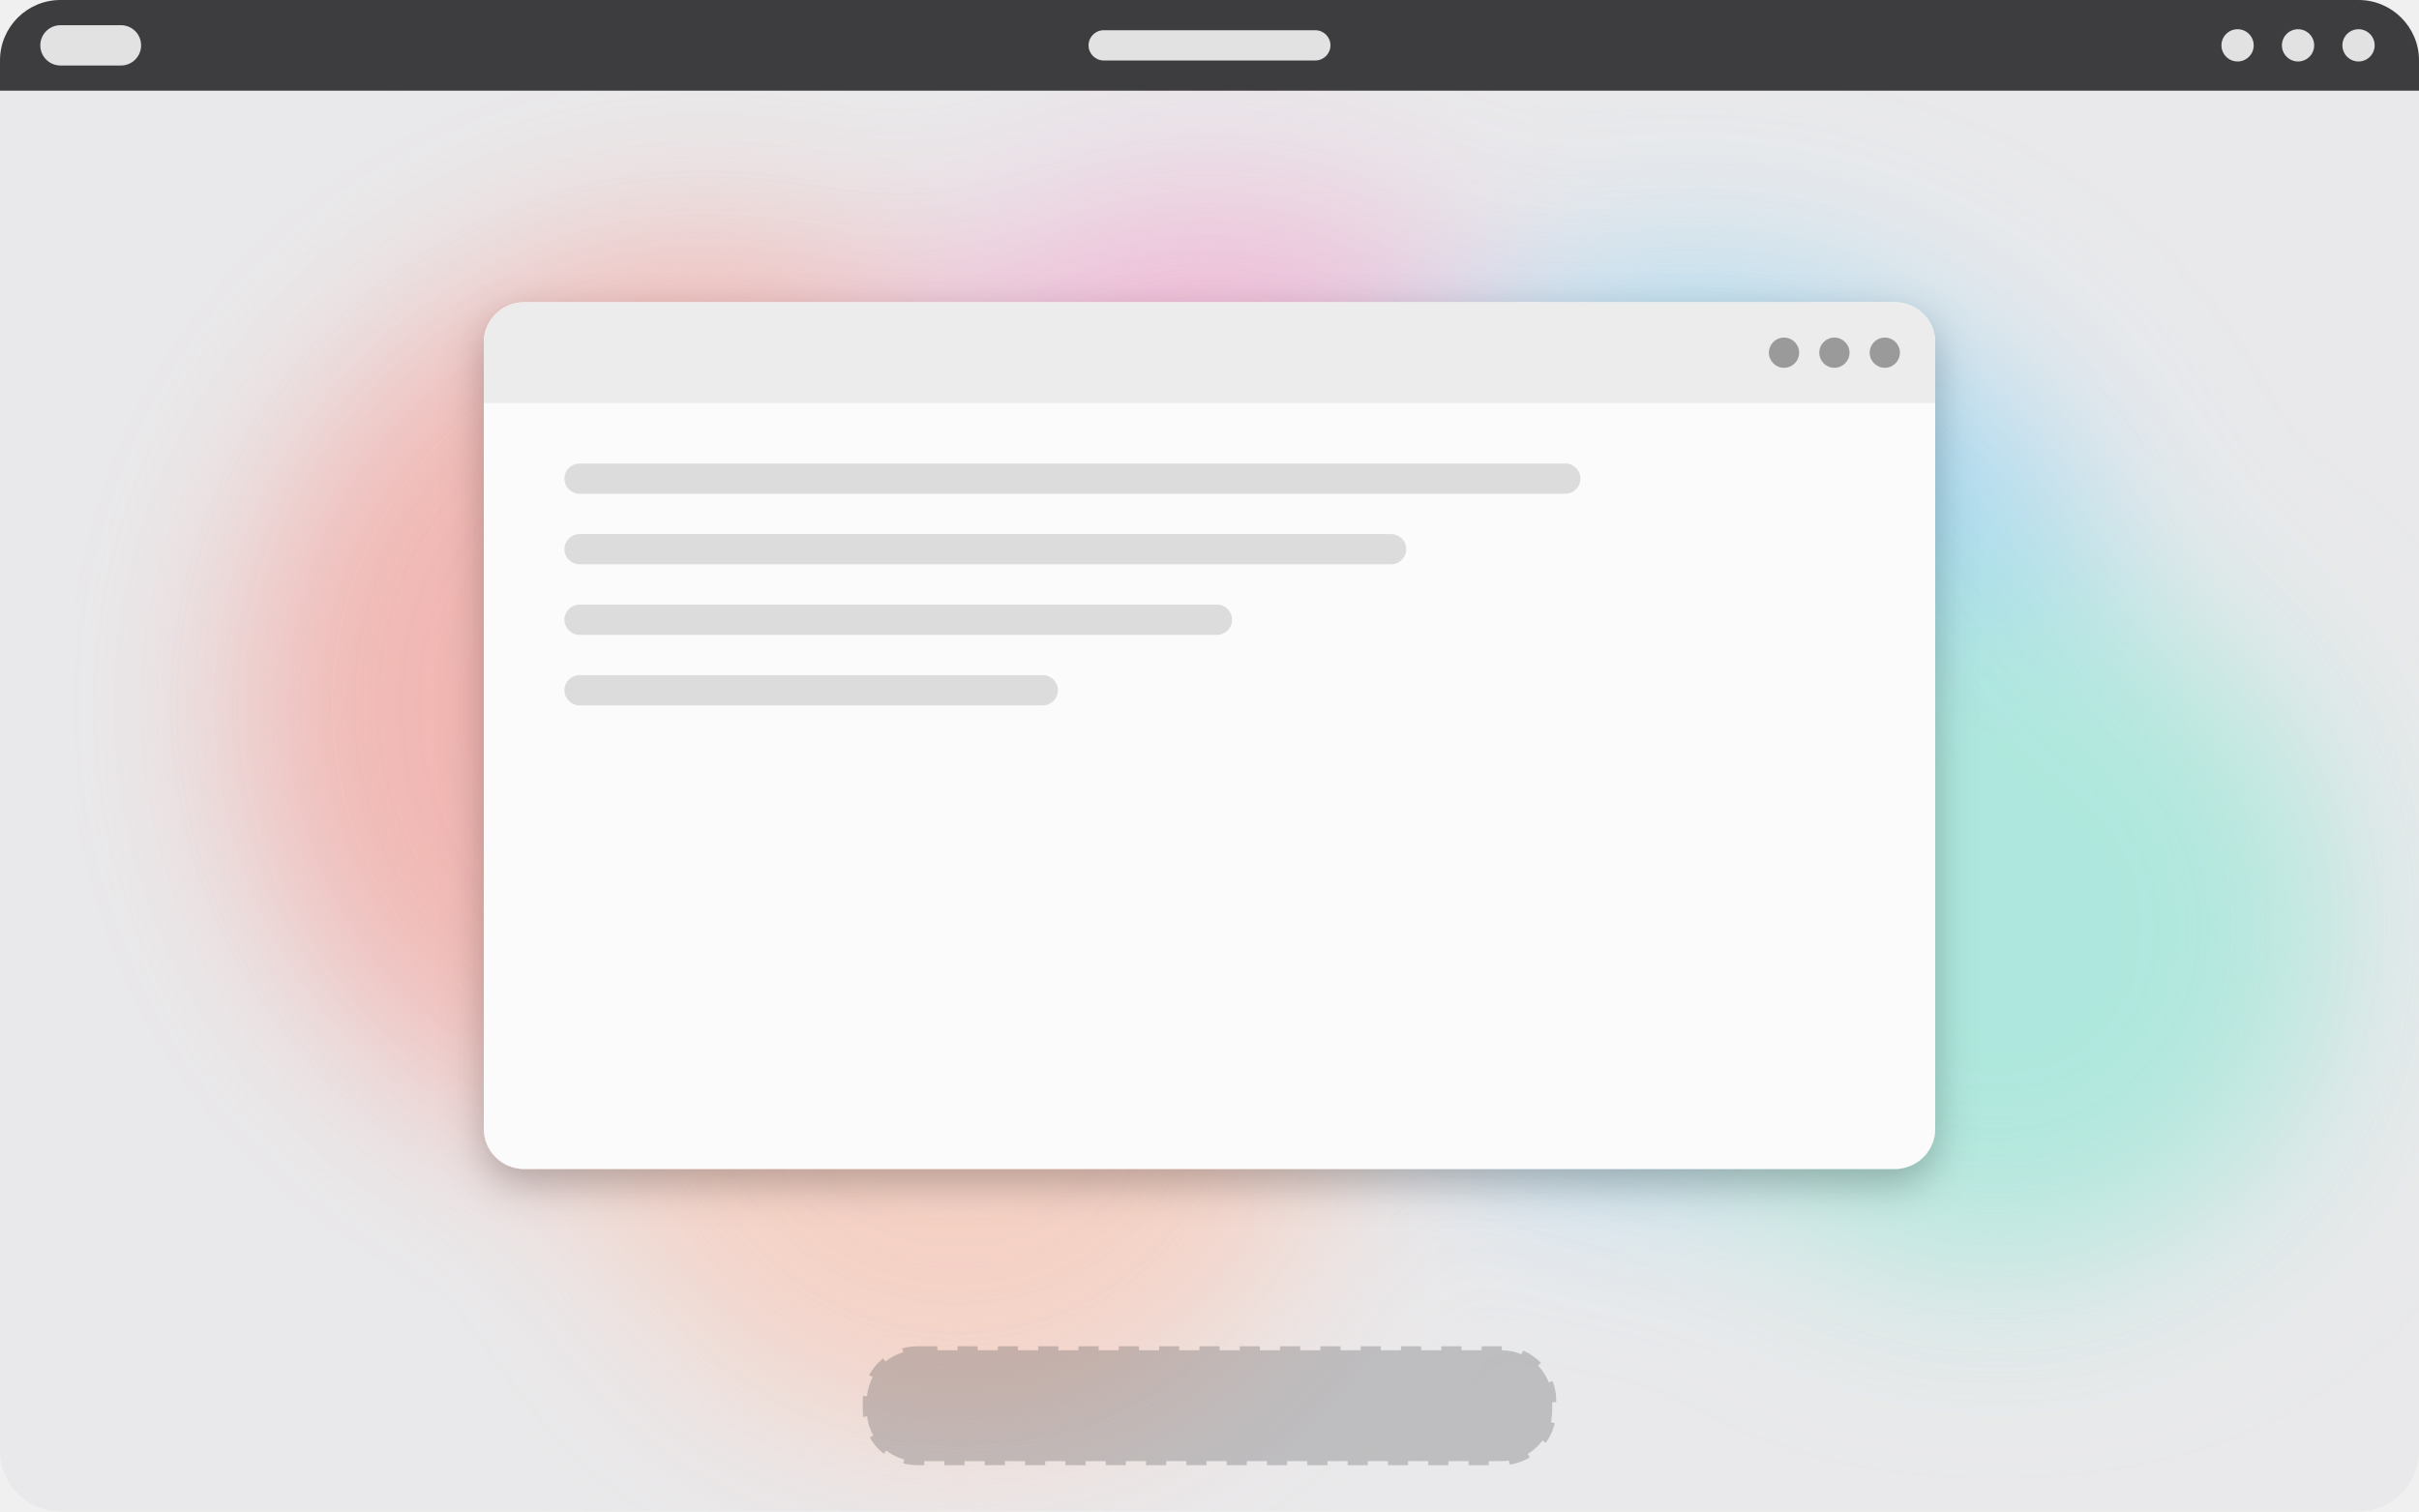
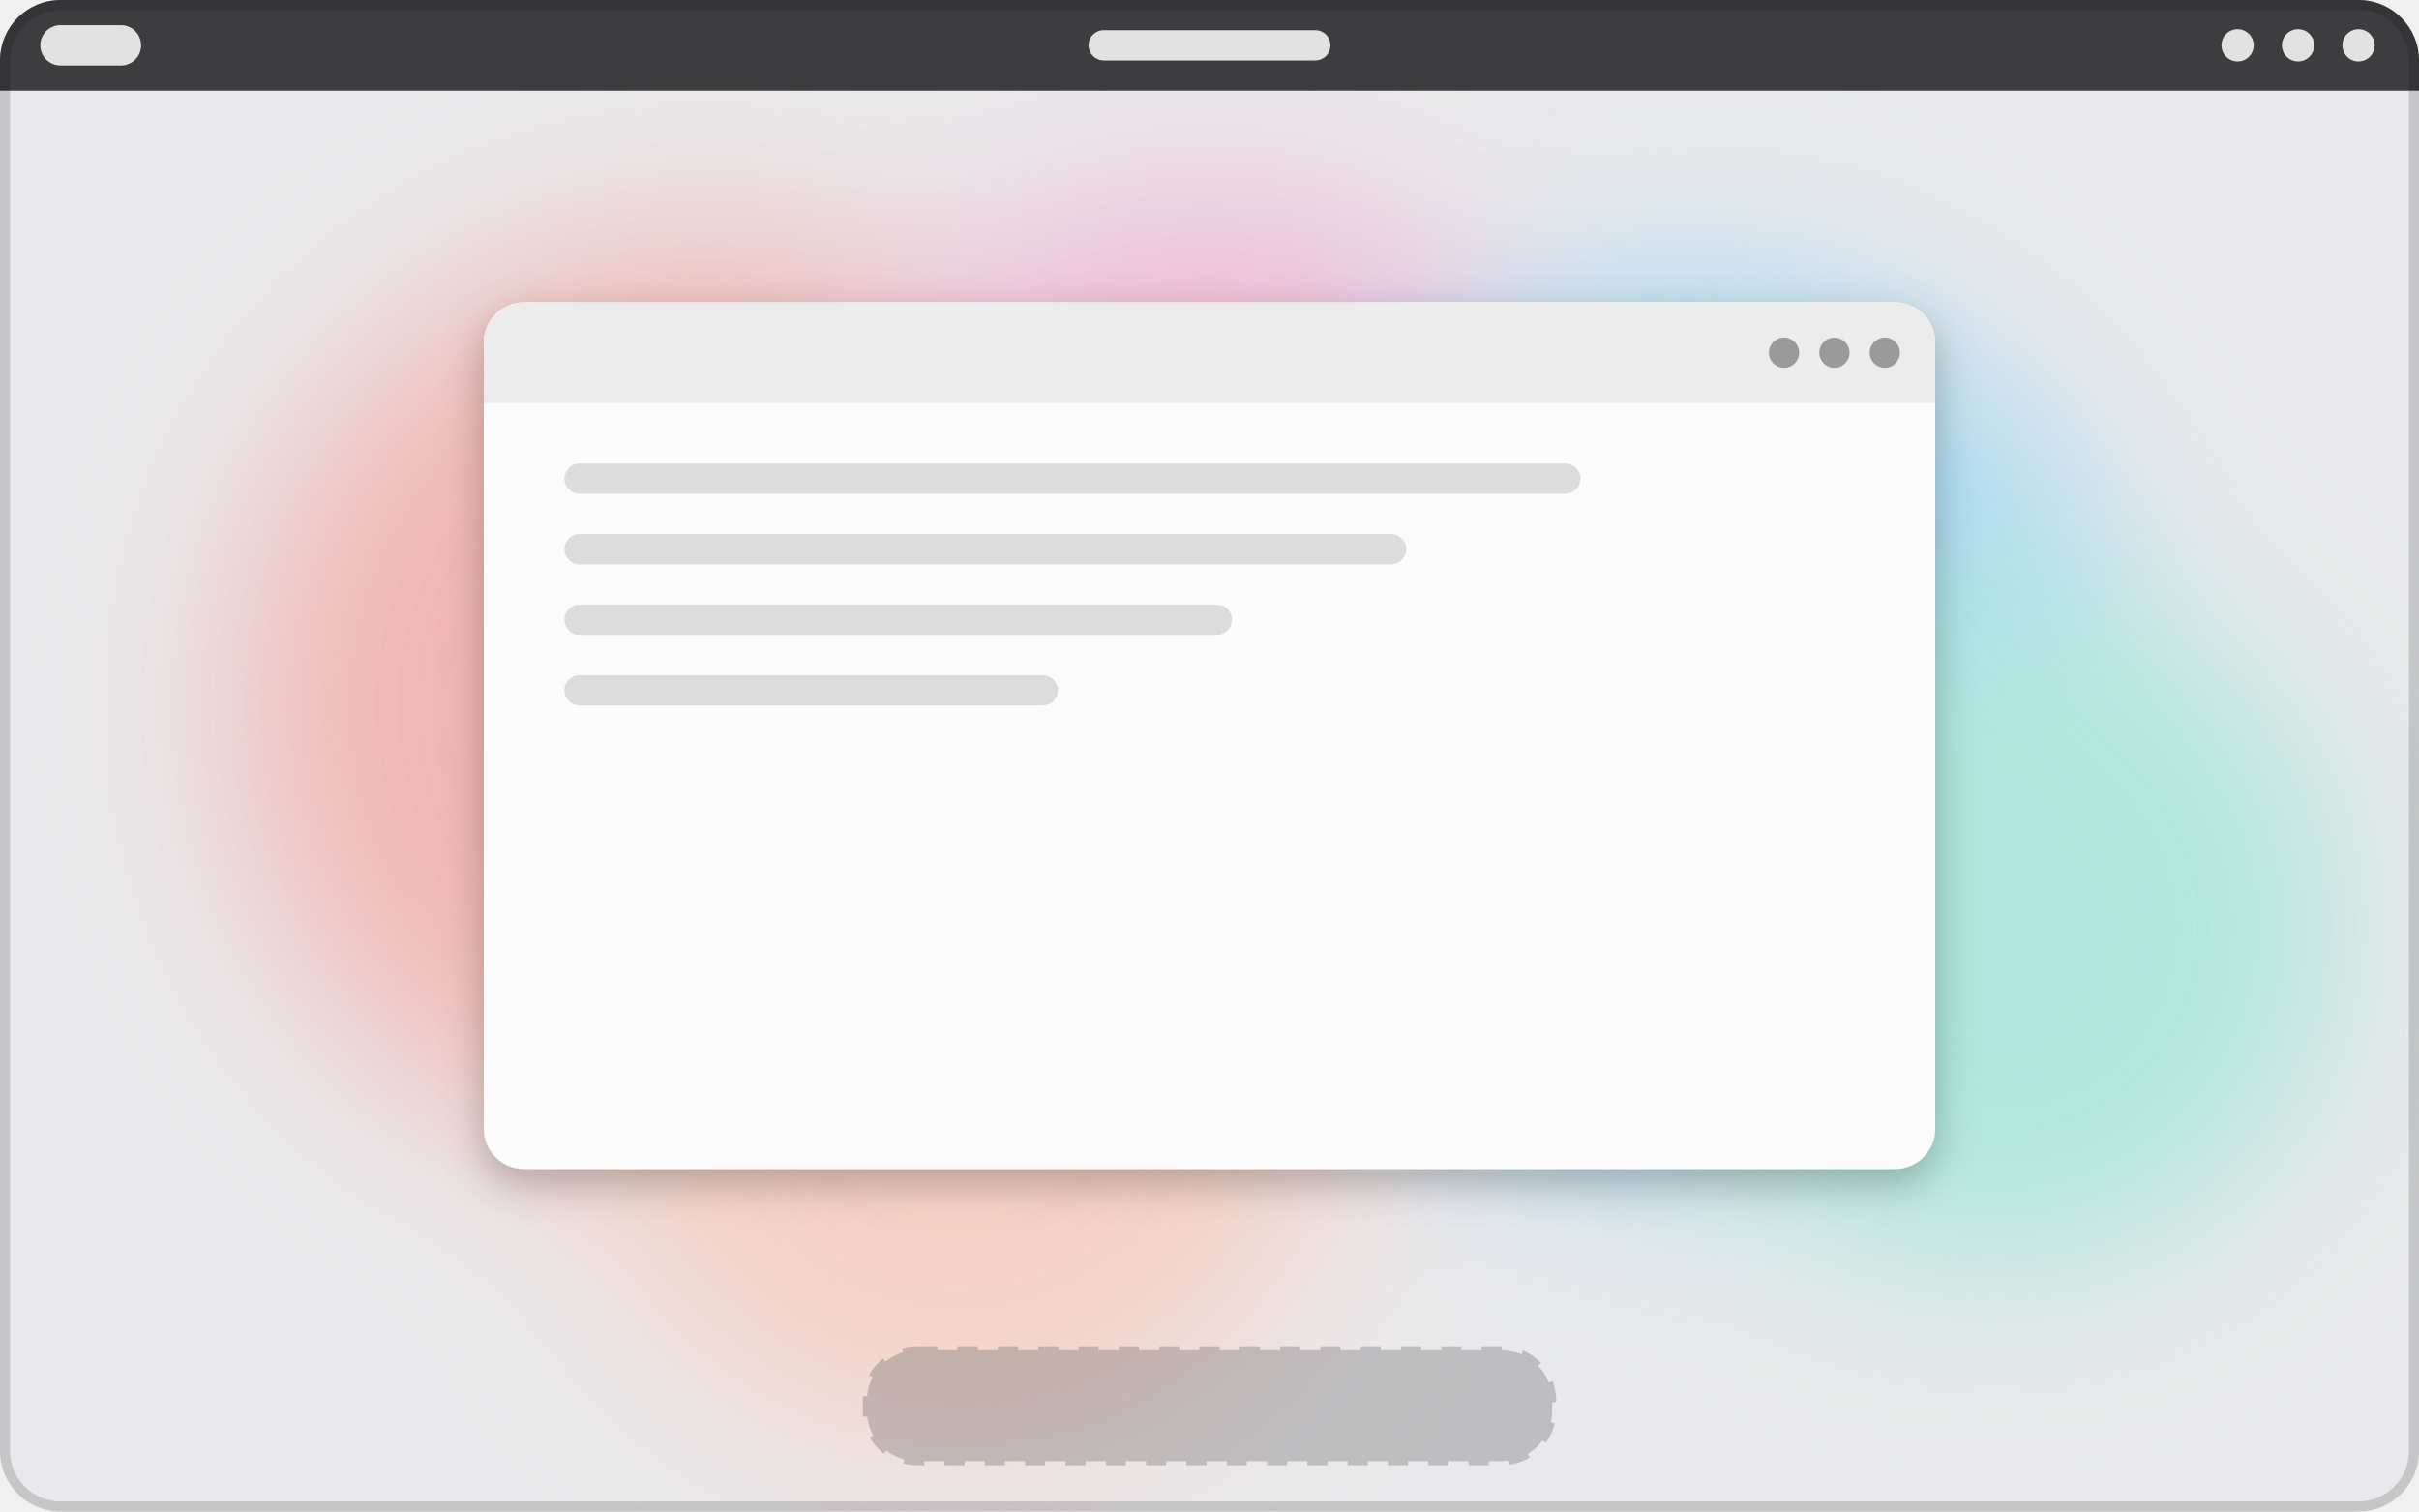
<svg xmlns="http://www.w3.org/2000/svg" width="240" height="150" viewBox="0 0 240 150">
  <defs>
    <filter id="soft" x="-50%" y="-50%" width="200%" height="200%">
      <feGaussianBlur stdDeviation="9" />
    </filter>
    <filter id="shadow" x="-10%" y="-10%" width="120%" height="130%">
      <feDropShadow dx="0" dy="1.5" stdDeviation="2" flood-opacity="0.25" />
    </filter>
    <clipPath id="screen">
      <rect width="240" height="150" rx="6" />
    </clipPath>
  </defs>
  <g clip-path="url(#screen)">
    <rect width="240" height="150" fill="#e9e9eb" />
    <g filter="url(#soft)" opacity="0.75">
      <circle cx="70" cy="70" r="46" fill="#f4a6a0" />
      <circle cx="120" cy="60" r="40" fill="#f2a9cf" />
      <circle cx="168" cy="72" r="44" fill="#8fd3f4" />
      <circle cx="198" cy="92" r="34" fill="#9be7d8" />
      <circle cx="95" cy="105" r="38" fill="#f9c9b8" />
    </g>
    <rect width="240" height="9" fill="#3d3d40" />
    <rect x="4" y="2.5" width="10" height="4" rx="2" fill="#ffffff" opacity="0.85" />
    <rect x="108.0" y="3" width="24" height="3" rx="1.5" fill="#ffffff" opacity="0.85" />
    <circle cx="234" cy="4.5" r="1.6" fill="#ffffff" opacity="0.85" />
    <circle cx="228" cy="4.5" r="1.6" fill="#ffffff" opacity="0.85" />
    <circle cx="222" cy="4.5" r="1.6" fill="#ffffff" opacity="0.85" />
    <rect x="48" y="30" width="144" height="86" rx="4" fill="#fbfbfb" filter="url(#shadow)" />
    <path d="M48 34 a4 4 0 0 1 4 -4 h136 a4 4 0 0 1 4 4 v6 h-144 z" fill="#ececec" />
    <circle cx="187" cy="35" r="1.5" fill="#9a9a9a" />
    <circle cx="182" cy="35" r="1.5" fill="#9a9a9a" />
    <circle cx="177" cy="35" r="1.5" fill="#9a9a9a" />
    <rect x="56" y="46" width="100.8" height="3" rx="1.5" fill="#dcdcdc" />
    <rect x="56" y="53" width="83.52" height="3" rx="1.5" fill="#dcdcdc" />
    <rect x="56" y="60" width="66.24" height="3" rx="1.5" fill="#dcdcdc" />
    <rect x="56" y="67" width="48.96" height="3" rx="1.5" fill="#dcdcdc" />
    <rect x="86.0" y="134" width="68" height="11" rx="5" fill="#3d3d40" opacity="0.25" stroke="#3d3d40" stroke-dasharray="2 2" stroke-width="0.8" />
  </g>
+   <rect x="0.5" y="0.5" width="239" height="149" rx="5.5" fill="none" stroke="#000006" stroke-opacity="0.15" />
</svg>
